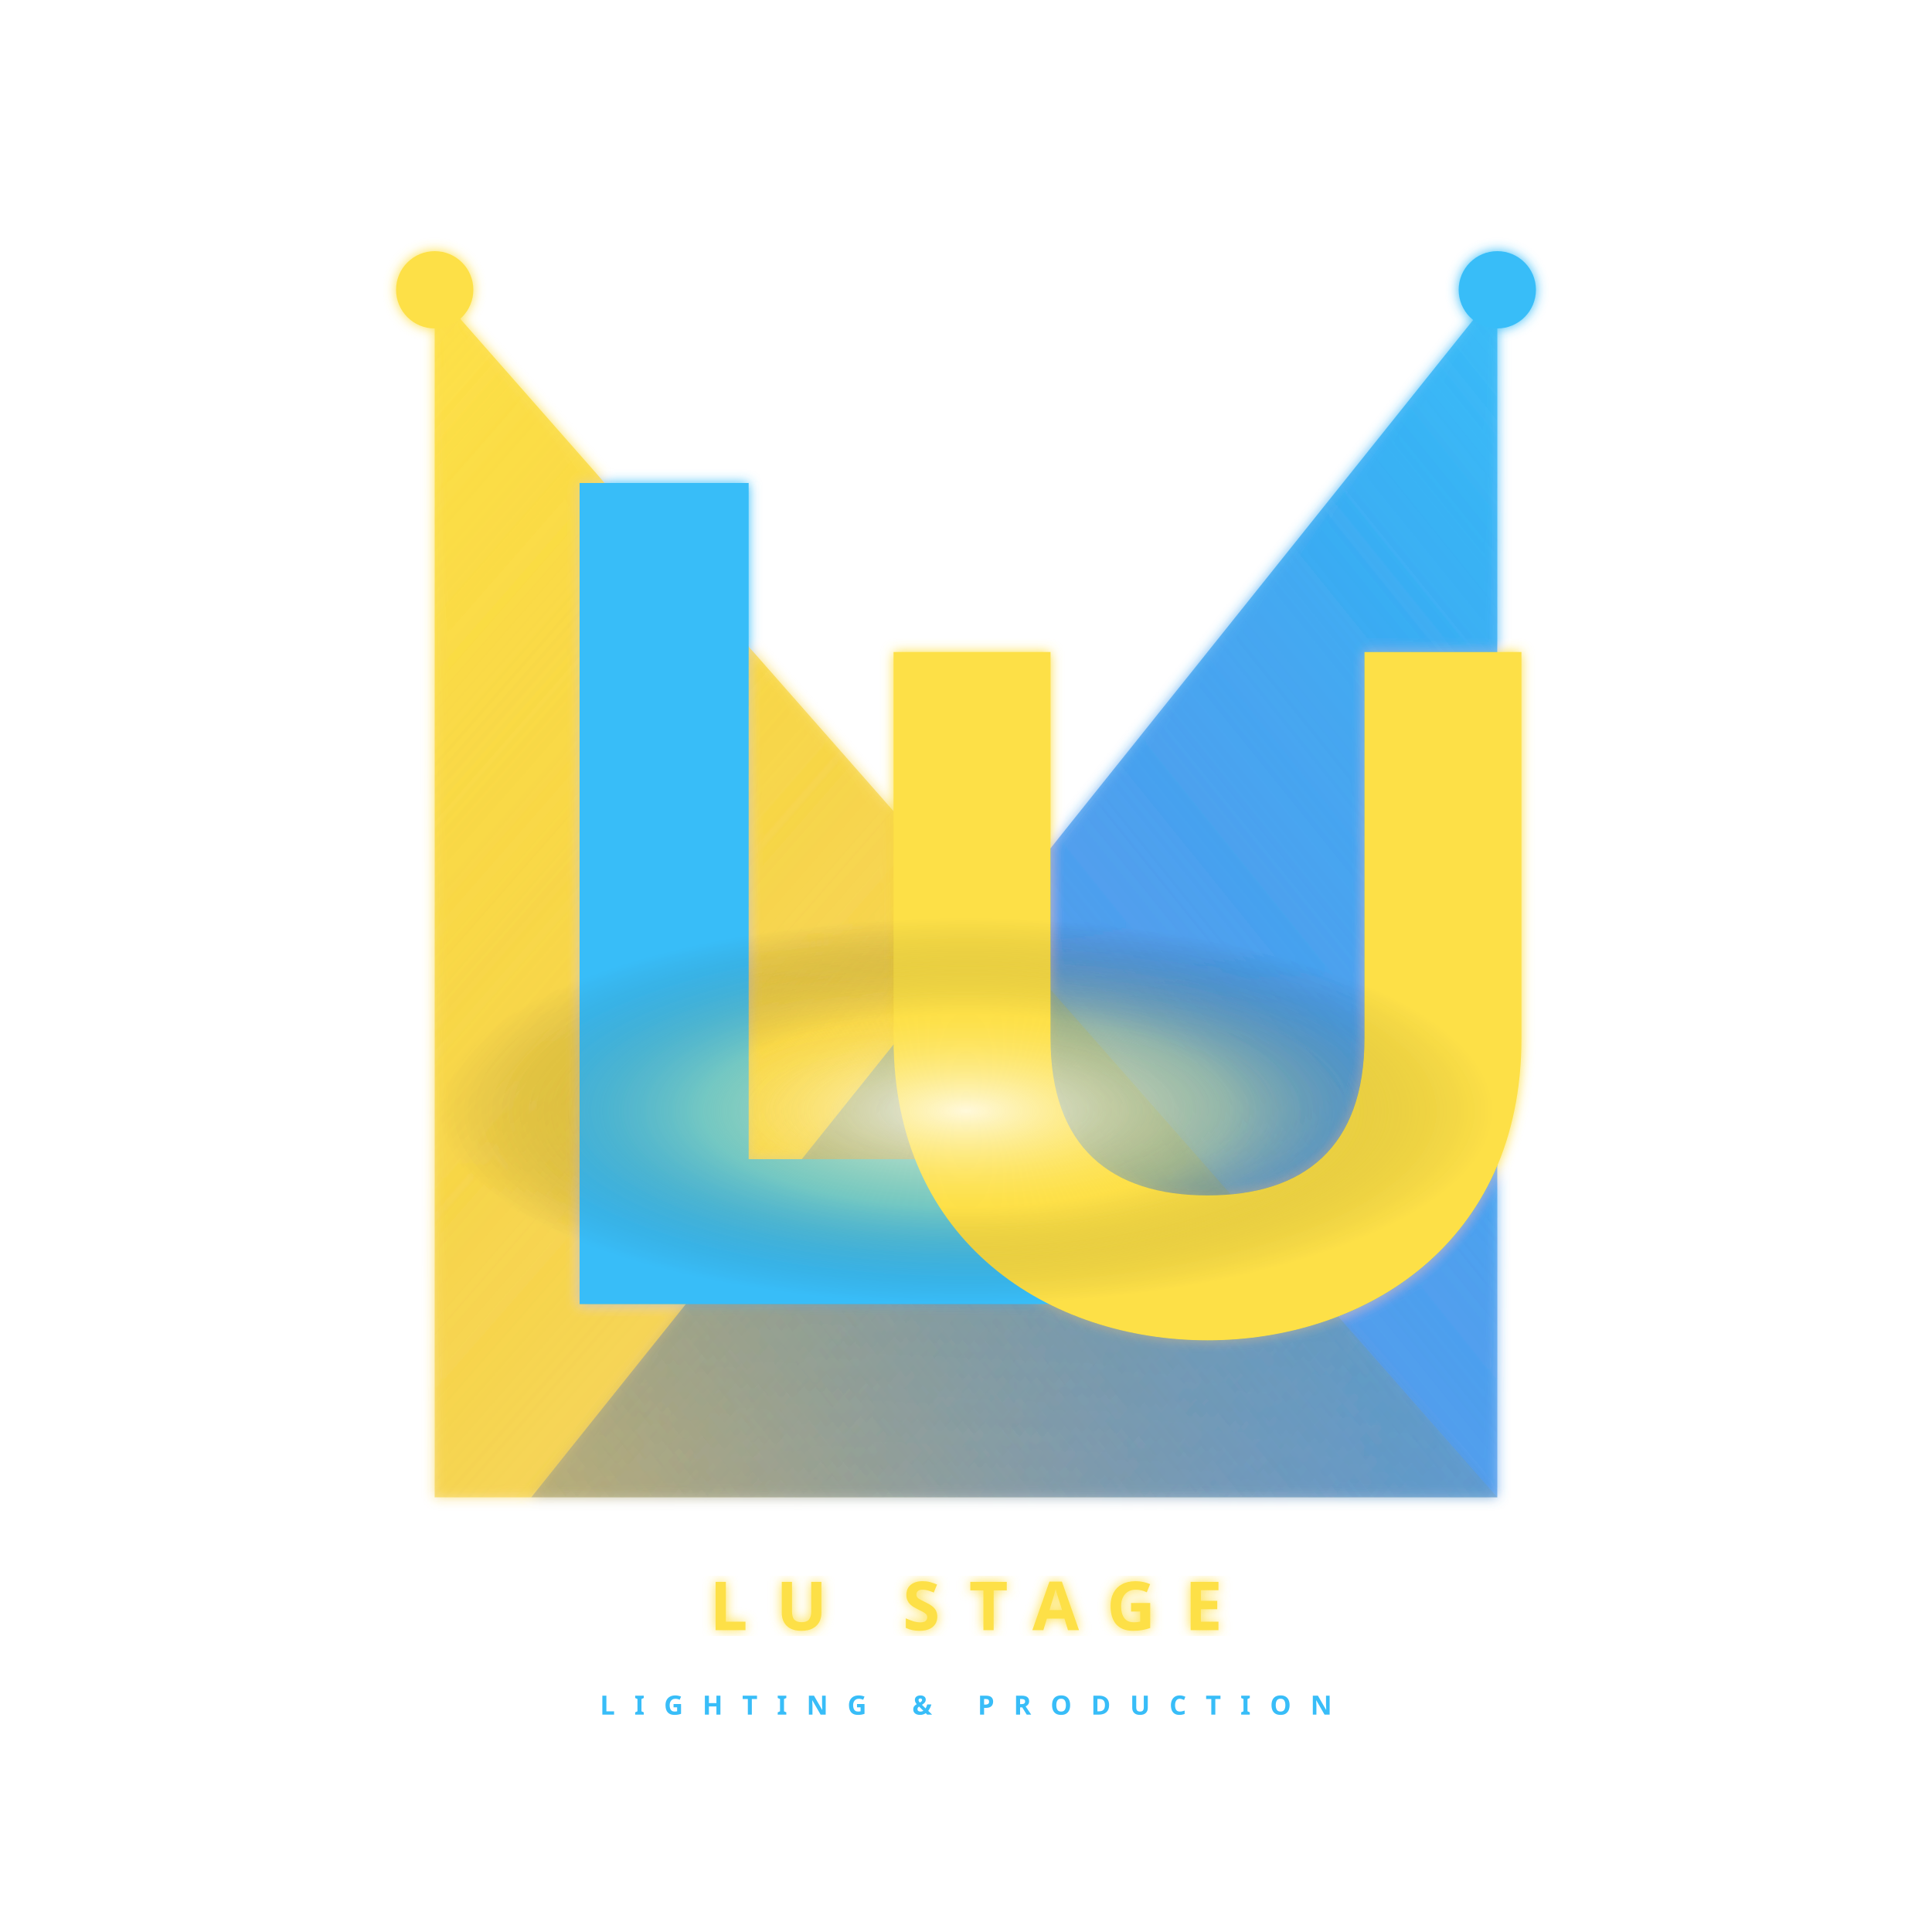
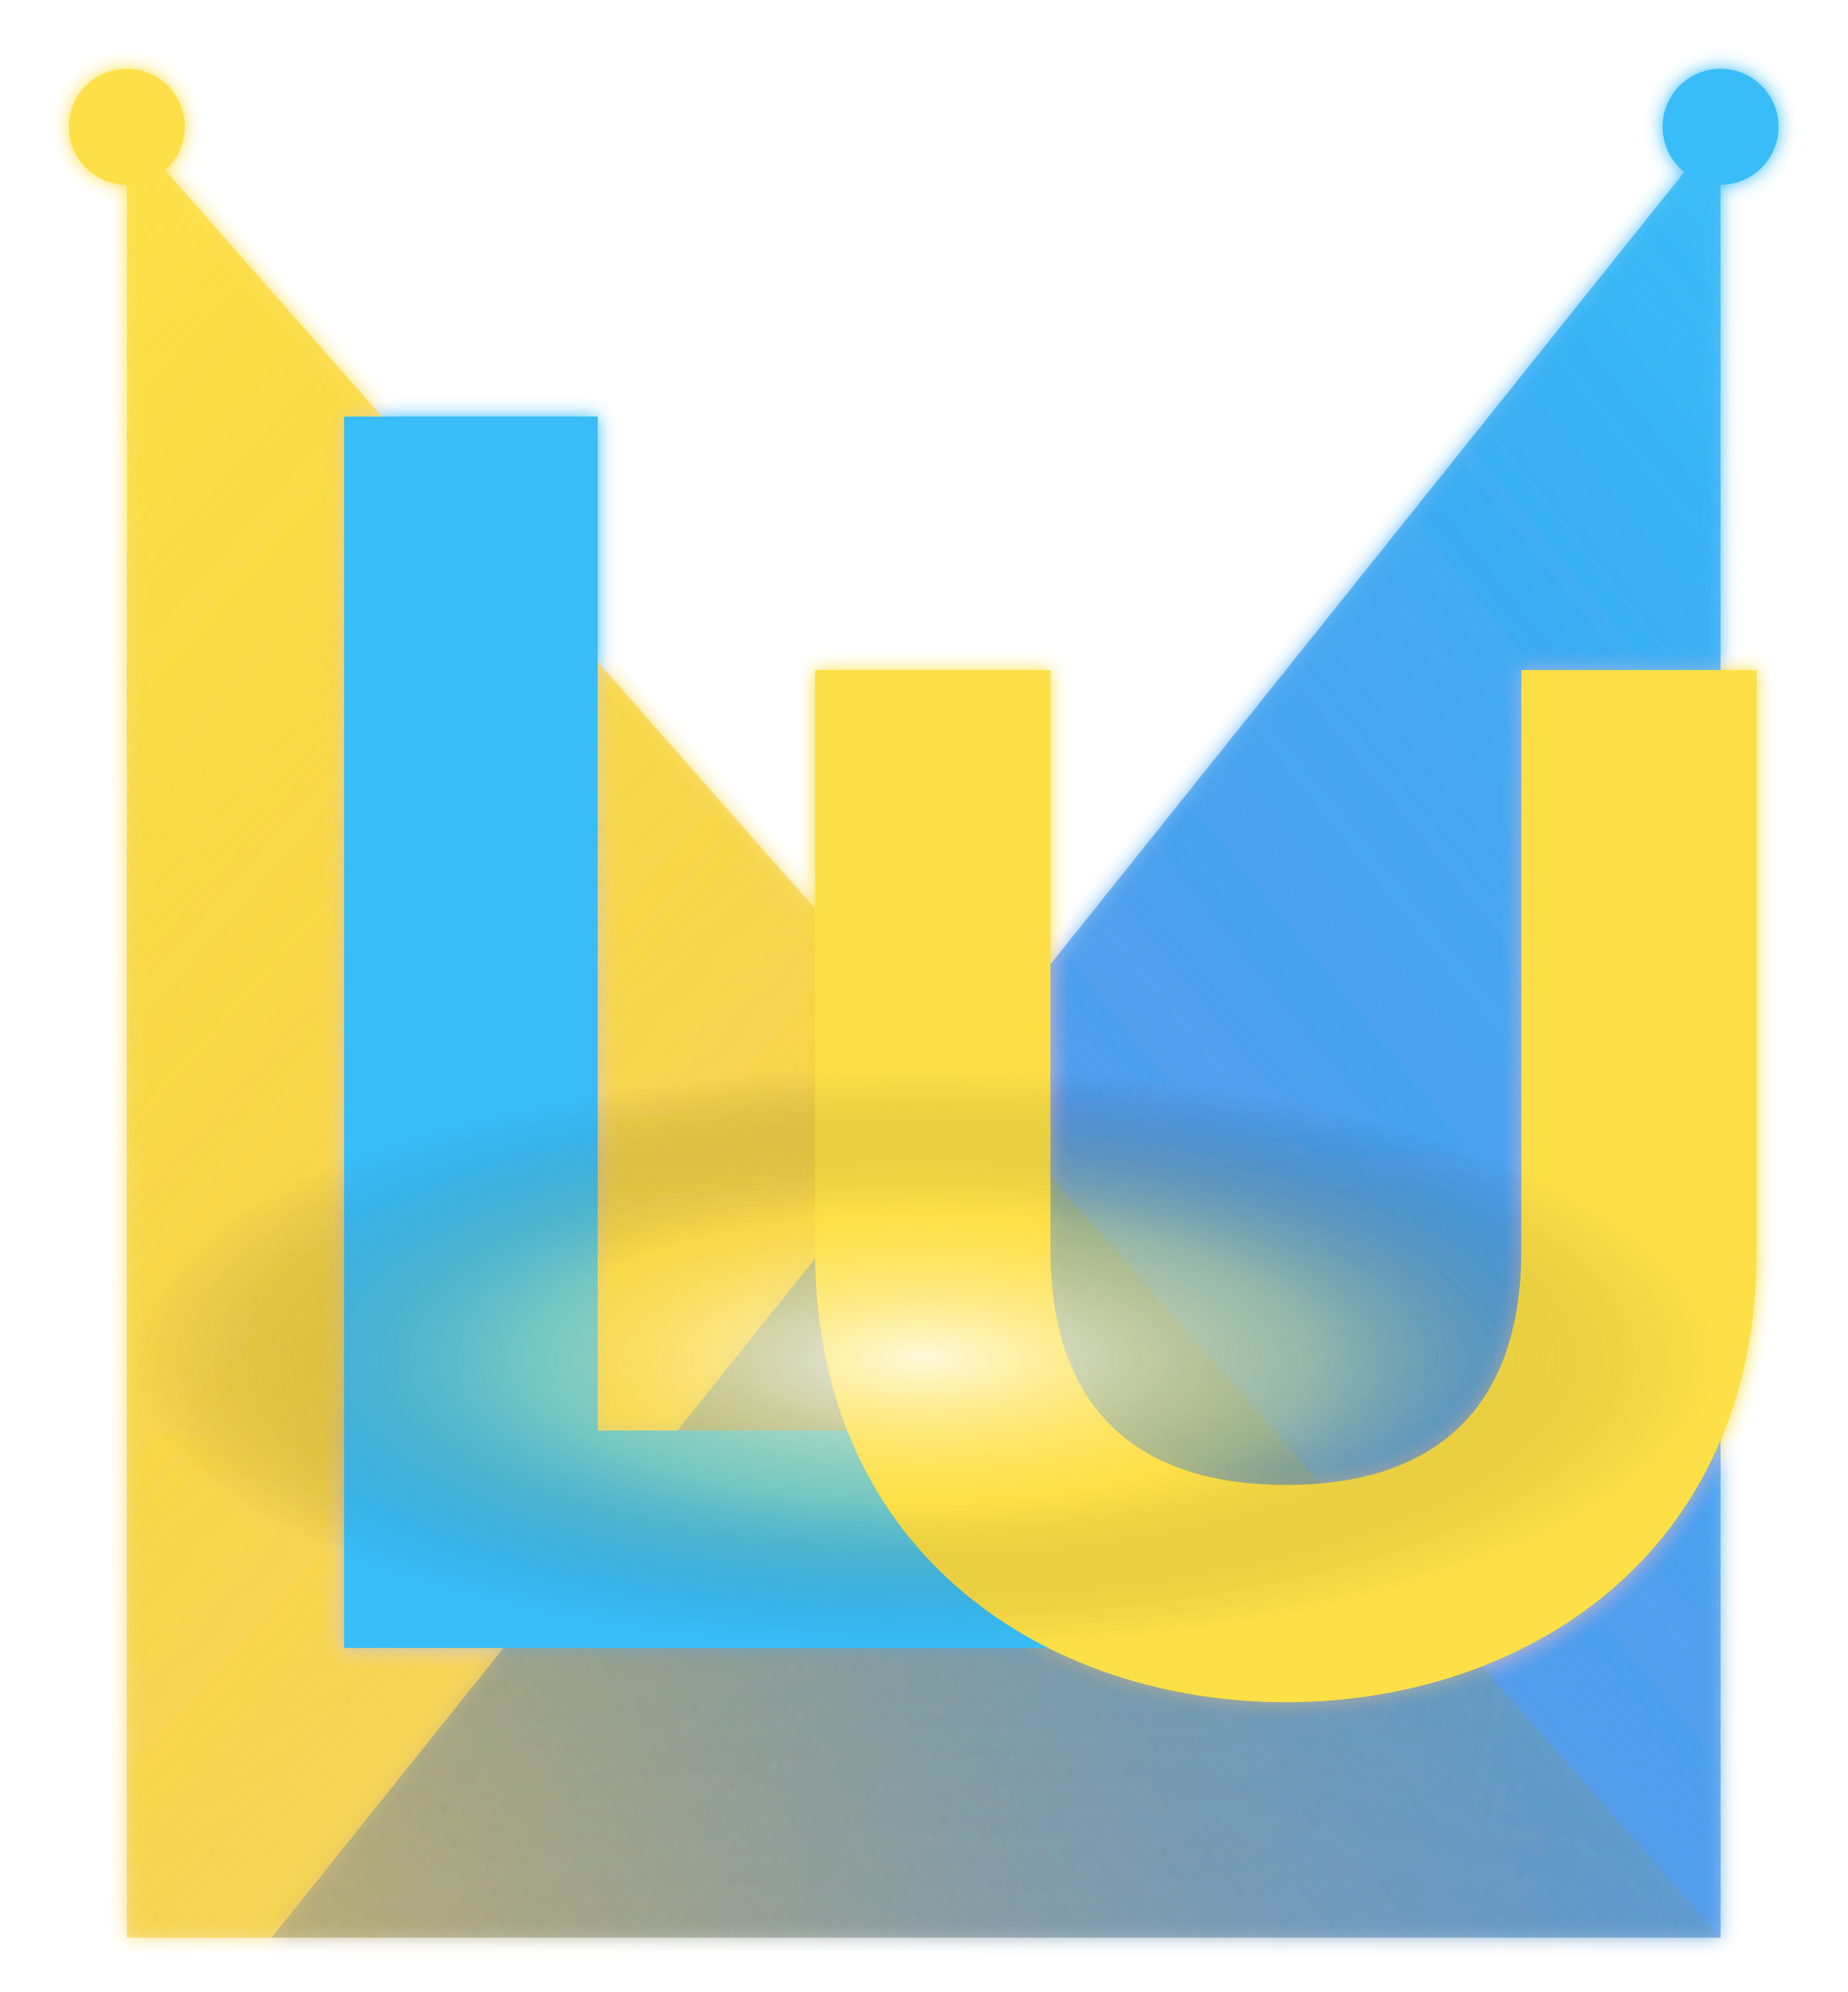
- <svg xmlns="http://www.w3.org/2000/svg" id="masterSVG" viewBox="0 0 800 800" class="w-full h-full overflow-visible">
+ <svg xmlns="http://www.w3.org/2000/svg" id="masterSVG" viewBox="145 85 510 550" class="w-full h-full overflow-visible">
  <defs>
    <linearGradient id="spotBeam1" x1="0%" y1="0%" x2="100%" y2="100%">
      <stop offset="0%" stop-color="#fde047" stop-opacity="0.9" />
      <stop offset="100%" stop-color="#eab308" stop-opacity="0.2" />
    </linearGradient>
    <linearGradient id="spotBeam2" x1="100%" y1="0%" x2="0%" y2="100%">
      <stop offset="0%" stop-color="#38bdf8" stop-opacity="0.9" />
      <stop offset="100%" stop-color="#1d4ed8" stop-opacity="0.2" />
    </linearGradient>
    <radialGradient id="stageLight" cx="50%" cy="50%" r="50%">
      <stop offset="0%" stop-color="#ffffff" stop-opacity="0.8" />
      <stop offset="50%" stop-color="#fde047" stop-opacity="0.3" />
      <stop offset="100%" stop-color="#000000" stop-opacity="0" />
    </radialGradient>
    <filter id="spotGlow">
      <feGaussianBlur id="blurNode" stdDeviation="2.4" result="blur" />
      <feMerge>
        <feMergeNode in="blur" />
        <feMergeNode in="SourceGraphic" />
      </feMerge>
    </filter>
  </defs>
  <g filter="url(#spotGlow)">
    <polygon points="180,120 620,620 180,620" fill="url(#spotBeam1)" />
    <polygon points="620,120 220,620 620,620" fill="url(#spotBeam2)" />
    <path d="M 240,200 L 310,200 L 310,480 L 440,480 L 440,540 L 240,540 Z" fill="#38bdf8" />
    <path d="M 370,270 L 435,270 L 435,430 C 435,475 460,495 500,495 C 540,495 565,475 565,430 L 565,270 L 630,270 L 630,430 C 630,515 565,555 500,555 C 435,555 370,515 370,430 Z" fill="#fde047" />
    <ellipse cx="400" cy="460" rx="220" ry="80" fill="url(#stageLight)" />
    <circle cx="180" cy="120" r="16" fill="#fde047" />
    <circle cx="620" cy="120" r="16" fill="#38bdf8" />
  </g>
-   <g id="wordmarkGroup" opacity="1" class="transition-opacity duration-300">
-     <text x="400" y="675" text-anchor="middle" font-family="'Space Grotesk', sans-serif" font-weight="700" font-size="28" letter-spacing="12" fill="#fde047" filter="url(#spotGlow)">LU STAGE</text>
-     <text x="400" y="710" text-anchor="middle" font-family="'Plus Jakarta Sans', sans-serif" font-weight="600" font-size="11" letter-spacing="8" fill="#38bdf8">LIGHTING &amp; PRODUCTION</text>
-   </g>
</svg>
